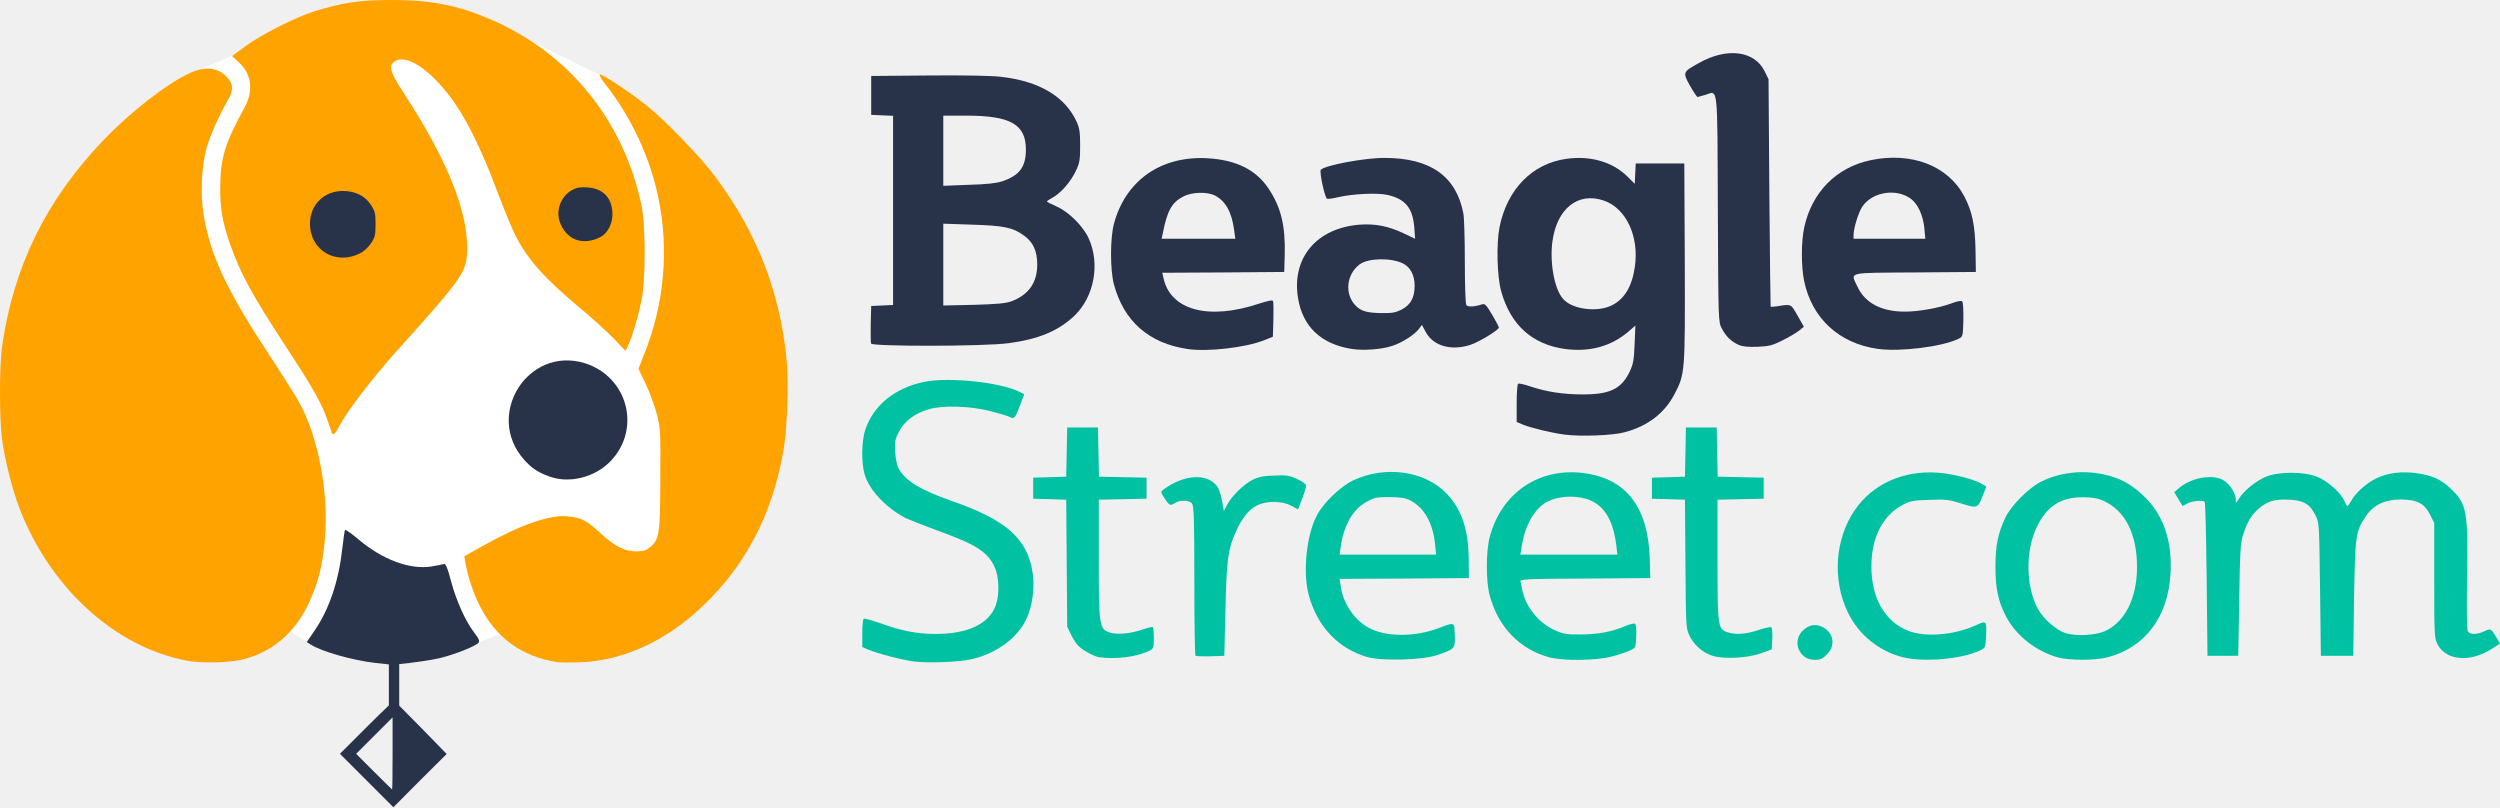
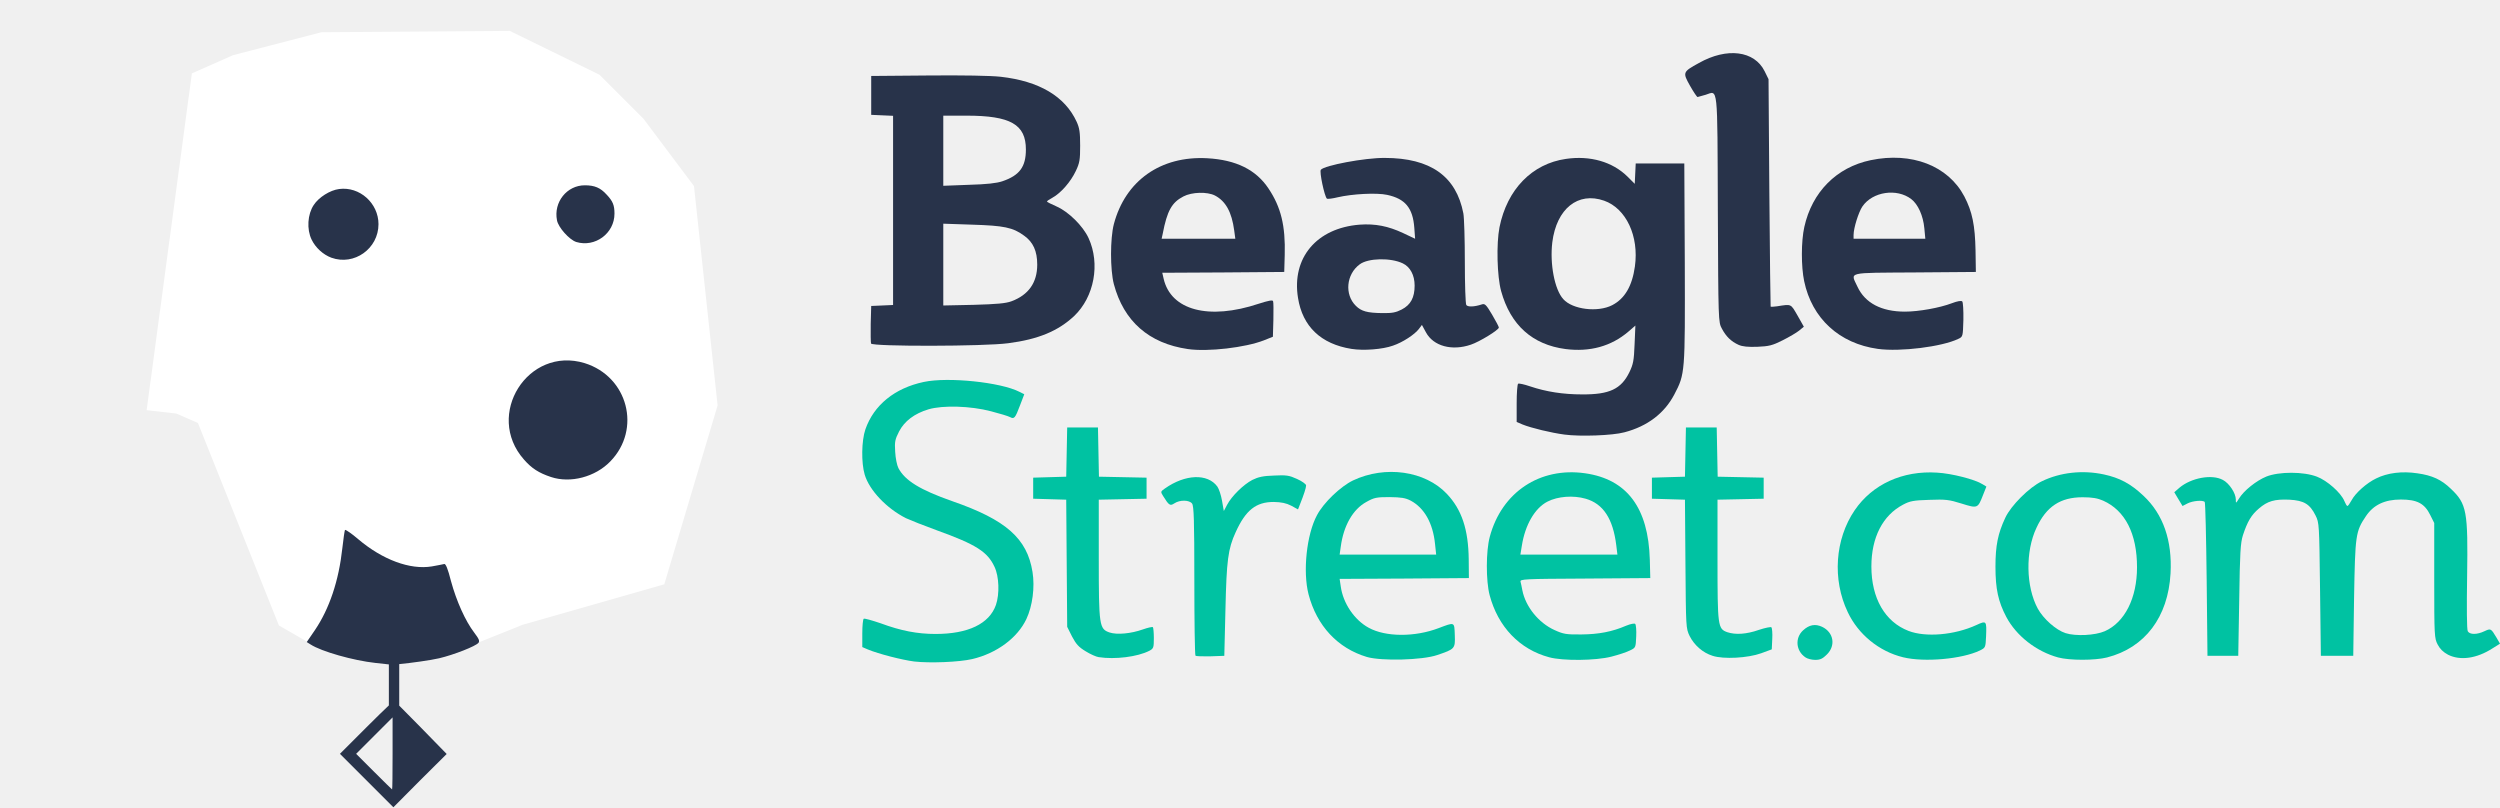
<svg xmlns="http://www.w3.org/2000/svg" version="1.0" width="1543.475" height="498.402" viewBox="0 0 15434.75 4984.023" preserveAspectRatio="xMidYMid meet" id="svg2">
  <defs id="defs2962" />
  <path style="fill:#ffffff;fill-opacity:1;fill-rule:evenodd;stroke:none;stroke-width:10px;stroke-linecap:butt;stroke-linejoin:miter;stroke-opacity:1" d="m 1222.083,2611.523 500,1250 216.667,125 958.333,-16.667 58.333,-4.167 270.833,-108.333 875,-250 329.167,-1104.167 -145.833,-1354.167 -312.5,-416.667 -270.833,-270.833 -554.167,-270.833 -1162.5,8.333 -545.833,141.667 -254.167,112.5 -279.167,2079.167 183.333,20.833" id="path7961" />
  <g id="g2906" style="fill:#00c2a2;stroke:none" transform="translate(-1886.25,-1895.977)">
    <path d="m 7530,5980 c -76,-10 -220,-47 -285,-74 l -35,-15 0,-85 c 0,-47 4,-87 9,-90 5,-3 51,10 104,28 127,47 228,66 339,66 202,0 332,-63 373,-179 23,-67 20,-176 -9,-236 -43,-92 -112,-137 -356,-225 -80,-29 -165,-63 -191,-75 -120,-61 -225,-172 -254,-268 -22,-73 -20,-210 4,-280 52,-150 181,-255 361,-293 151,-32 475,2 590,61 l 30,15 -26,68 c -30,80 -36,87 -62,73 -11,-6 -64,-22 -118,-36 -125,-33 -297,-38 -385,-12 -87,26 -149,73 -182,137 -25,49 -28,63 -24,125 2,39 11,84 20,101 40,77 135,135 332,204 332,115 463,230 496,438 15,93 0,209 -38,290 -55,116 -182,211 -334,247 -82,19 -262,26 -359,15 z" id="path2908" />
    <path d="m 10325,5952 c -180,-54 -309,-192 -360,-387 -36,-140 -12,-369 52,-488 41,-78 146,-178 223,-215 199,-94 445,-59 579,83 92,97 133,220 135,405 l 1,115 -399,3 -399,2 7,47 c 14,103 84,207 173,255 104,57 284,58 431,2 101,-38 97,-40 100,43 3,84 1,86 -108,123 -92,32 -346,38 -435,12 z m 421,-698 c -13,-128 -66,-222 -150,-267 -33,-17 -58,-21 -131,-22 -81,0 -95,3 -143,30 -83,45 -141,147 -158,276 l -7,49 298,0 298,0 -7,-66 z" id="path2910" />
    <path d="m 11451,5954 c -183,-49 -316,-188 -368,-384 -23,-88 -23,-271 1,-360 74,-276 310,-432 589,-392 258,37 390,213 399,533 l 3,114 -403,3 c -378,2 -403,3 -398,20 2,9 8,33 11,52 20,102 101,202 199,246 55,25 72,28 166,27 108,-1 190,-17 276,-54 27,-11 51,-16 56,-11 5,5 8,40 6,78 -3,68 -3,69 -39,86 -19,10 -71,27 -114,38 -96,25 -300,27 -384,4 z m 414,-691 c -20,-165 -81,-257 -189,-288 -76,-22 -172,-15 -236,18 -78,40 -138,144 -158,272 l -9,55 300,0 299,0 -7,-57 z" id="path2912" />
    <path d="m 13032,5954 c -58,-40 -65,-119 -14,-166 38,-35 75,-42 118,-22 71,34 85,115 30,170 -27,27 -42,34 -73,34 -21,0 -49,-7 -61,-16 z" id="path2914" />
    <path d="m 13636,5954 c -148,-36 -277,-141 -342,-279 -96,-201 -79,-450 43,-629 109,-160 296,-246 509,-232 90,5 235,42 281,72 l 23,14 -21,53 c -32,82 -33,83 -132,52 -77,-24 -98,-27 -199,-23 -98,3 -120,7 -163,30 -125,66 -195,202 -195,381 0,197 84,342 229,398 106,41 284,26 419,-36 63,-29 64,-27 60,71 -3,68 -4,69 -38,86 -110,53 -343,74 -474,42 z" id="path2916" />
    <path d="m 14593,5955 c -135,-37 -258,-133 -320,-250 -50,-95 -67,-173 -67,-310 0,-131 15,-205 61,-303 35,-75 148,-188 226,-225 114,-55 251,-70 382,-42 98,21 167,58 245,132 122,114 178,277 167,479 -15,270 -158,459 -392,519 -74,19 -232,19 -302,0 z m 288,-162 c 124,-55 199,-205 199,-395 0,-207 -73,-350 -209,-411 -34,-15 -67,-21 -127,-21 -137,0 -224,57 -285,189 -69,146 -65,363 8,498 35,64 113,133 172,152 63,20 182,14 242,-12 z" id="path2918" />
    <path d="m 8669,5953 c -15,-2 -51,-18 -80,-36 -43,-26 -59,-44 -84,-91 l -30,-60 -3,-392 -3,-393 -102,-3 -102,-3 0,-65 0,-65 102,-3 102,-3 3,-152 3,-152 95,0 95,0 3,152 3,152 147,3 147,3 0,65 0,65 -147,3 -148,3 0,364 c 0,416 3,434 67,456 46,15 132,7 205,-19 31,-11 59,-17 62,-14 3,3 6,34 6,68 0,59 -2,64 -28,78 -72,37 -212,55 -313,39 z" id="path2920" />
    <path d="m 12460,5945 c -61,-19 -113,-65 -142,-122 -23,-48 -23,-52 -26,-445 l -3,-397 -102,-3 -102,-3 0,-65 0,-65 102,-3 102,-3 3,-152 3,-152 95,0 95,0 3,152 3,152 142,3 142,3 0,65 0,65 -142,3 -143,3 0,370 c 0,412 2,427 60,448 51,17 118,13 195,-14 39,-13 74,-20 78,-16 4,5 7,37 5,72 l -3,64 -65,24 c -83,30 -233,38 -300,16 z" id="path2922" />
    <path d="m 17000,5938 c -30,-16 -50,-36 -64,-63 -20,-38 -21,-56 -21,-395 l 0,-355 -25,-50 c -35,-71 -81,-95 -181,-95 -100,0 -169,33 -216,103 -64,95 -66,116 -73,507 l -5,355 -100,0 -100,0 -5,-410 c -5,-404 -5,-411 -28,-457 -35,-70 -71,-92 -161,-97 -91,-4 -135,8 -189,55 -46,39 -70,79 -98,164 -15,47 -19,105 -23,400 l -6,345 -95,0 -95,0 -5,-472 c -3,-259 -8,-474 -12,-478 -12,-13 -75,-7 -106,9 l -31,16 -26,-43 -25,-42 32,-28 c 73,-61 200,-85 268,-48 39,20 80,82 80,121 0,25 0,25 19,-5 29,-49 108,-112 170,-137 78,-31 230,-31 312,1 63,24 148,99 169,150 7,17 15,31 19,31 4,0 15,-16 26,-36 24,-45 93,-106 151,-134 70,-35 161,-46 254,-32 93,13 149,39 208,96 98,93 106,138 100,541 -3,191 -2,329 4,338 12,22 57,22 103,0 39,-18 40,-18 74,39 l 22,38 -48,30 c -97,62 -198,76 -273,38 z" id="path2924" />
    <path d="m 9267,5944 c -4,-4 -7,-213 -7,-464 0,-373 -3,-460 -14,-475 -17,-23 -76,-24 -110,-1 -26,17 -33,12 -69,-46 -16,-26 -16,-27 11,-46 126,-89 264,-94 324,-12 10,14 23,53 29,88 l 11,63 20,-38 c 28,-54 102,-126 156,-154 36,-18 67,-25 134,-27 76,-4 94,-1 142,21 31,14 56,32 56,40 0,14 -13,55 -39,120 l -11,28 -42,-23 c -31,-16 -61,-22 -108,-23 -109,0 -173,50 -235,187 -47,103 -56,172 -63,478 l -7,285 -85,3 c -47,1 -89,0 -93,-4 z" id="path2926" />
  </g>
  <g id="g2928" style="fill:#28334a;stroke:none" transform="translate(-1886.25,-1895.977)">
    <path d="M 213.07 327.16 C 213.026 327.163 212.993 327.178 212.975 327.203 C 212.775 327.603 211.975 332.603 211.375 338.303 C 209.175 358.603 203.375 375.802 194.375 389.102 L 189.375 396.402 L 191.775 397.902 C 198.375 402.202 218.075 407.803 231.875 409.303 C 235.645 409.731 238.764 410.047 240.08 410.203 L 240.08 435.512 C 236.986 438.418 232.098 443.18 226.375 448.902 L 209.875 465.402 L 226.375 481.902 L 242.875 498.402 L 259.275 481.902 L 275.775 465.502 L 259.875 449.203 C 254.274 443.475 249.472 438.633 246.475 435.645 L 246.475 410.012 C 253.76 409.329 265.805 407.653 271.176 406.402 C 280.376 404.202 293.575 399.002 295.375 396.902 C 296.275 395.802 295.775 394.503 292.875 390.703 C 287.275 383.403 281.775 371.002 278.475 358.902 C 276.475 351.002 275.175 348.003 274.275 348.203 C 273.475 348.403 270.074 349.103 266.574 349.703 C 253.174 351.903 236.176 345.602 221.176 332.902 C 217.238 329.527 213.739 327.118 213.07 327.16 z M 242.375 442.902 L 242.375 465.203 C 242.375 477.403 242.274 487.402 242.074 487.402 C 241.974 487.402 236.875 482.402 230.875 476.402 L 219.875 465.402 L 231.176 454.102 L 242.375 442.902 z " transform="matrix(10,0,0,10,1886.25,1895.977)" id="path2930" />
    <path d="m 5288,4841 c -75,-25 -119,-53 -167,-108 -244,-276 25,-702 375,-595 267,83 352,408 158,607 -93,96 -246,136 -366,96 z" id="path2934" />
    <path d="m 11545,4579 c -83,-11 -206,-41 -258,-62 l -37,-16 0,-115 c 0,-63 4,-117 9,-121 6,-3 38,4 73,16 101,34 205,50 323,50 168,1 240,-33 291,-137 24,-50 28,-72 32,-172 l 5,-116 -44,38 c -106,90 -236,126 -387,107 -205,-27 -340,-148 -398,-358 -25,-91 -30,-292 -10,-394 47,-234 201,-392 410,-422 150,-22 287,18 379,108 l 46,46 3,-63 3,-63 150,0 150,0 3,613 c 2,684 2,686 -65,814 -61,116 -166,196 -308,233 -73,20 -274,27 -370,14 z m 295,-799 c 77,-40 123,-117 140,-239 26,-187 -54,-358 -190,-406 -162,-57 -294,50 -320,257 -16,133 14,292 68,351 57,64 213,83 302,37 z" id="path2936" />
    <path d="m 9220,4051 c -241,-35 -396,-172 -457,-401 -23,-89 -23,-281 0,-370 71,-269 290,-423 577,-407 178,10 301,71 378,187 77,115 105,230 100,410 l -3,105 -376,3 -377,2 8,35 c 44,197 279,259 588,156 59,-19 85,-24 88,-16 3,6 3,58 2,116 l -3,104 -55,22 c -115,45 -346,72 -470,54 z m 286,-733 c -15,-112 -52,-180 -119,-215 -47,-24 -142,-22 -195,6 -71,37 -100,88 -127,229 l -7,32 227,0 228,0 -7,-52 z" id="path2938" />
    <path d="m 10230,4050 c -188,-30 -302,-138 -330,-315 -40,-247 115,-431 380,-452 97,-7 177,9 269,52 l 74,35 -5,-68 c -9,-122 -56,-179 -168,-203 -64,-14 -215,-6 -305,15 -33,8 -63,12 -67,8 -15,-16 -47,-166 -37,-178 23,-27 271,-74 394,-73 283,0 442,113 486,343 5,27 9,162 9,300 0,138 4,257 9,265 9,13 49,12 97,-4 18,-6 27,4 62,63 23,39 42,75 42,80 0,15 -119,88 -173,106 -117,40 -231,9 -277,-76 l -25,-46 -18,24 c -26,35 -101,84 -161,104 -64,23 -181,32 -256,20 z m 310,-243 c 56,-29 80,-74 80,-148 0,-64 -27,-115 -73,-137 -75,-36 -214,-33 -266,6 -83,61 -95,186 -24,256 34,34 71,44 164,45 61,1 84,-4 119,-22 z" id="path2940" />
    <path d="m 13480,4050 c -238,-33 -407,-188 -455,-418 -19,-90 -19,-246 1,-335 48,-216 199,-368 409,-412 253,-53 479,34 579,224 49,94 66,178 69,334 l 2,132 -377,3 c -428,3 -397,-5 -354,88 47,101 148,154 293,154 84,0 214,-23 290,-52 34,-13 58,-17 64,-11 5,5 8,57 7,114 -3,102 -3,104 -31,117 -101,49 -359,81 -497,62 z m 287,-744 c -7,-78 -39,-149 -81,-181 -89,-68 -238,-46 -301,45 -24,35 -55,134 -55,177 l 0,23 221,0 222,0 -6,-64 z" id="path2942" />
    <path d="m 12620,4025 c -46,-21 -77,-51 -103,-100 -22,-40 -22,-45 -25,-737 -3,-782 2,-732 -75,-707 -23,7 -46,13 -50,14 -4,0 -25,-31 -47,-70 -46,-82 -45,-85 55,-140 174,-98 343,-76 406,51 l 24,49 5,700 c 3,385 7,702 8,704 1,2 19,1 40,-2 90,-14 83,-17 126,57 l 39,69 -29,24 c -16,13 -62,40 -102,60 -63,32 -85,37 -155,40 -59,2 -92,-1 -117,-12 z" id="path2944" />
    <path d="m 7264,4017 c -2,-7 -3,-62 -2,-123 l 3,-109 68,-3 67,-3 0,-584 0,-584 -67,-3 -68,-3 0,-120 0,-120 350,-3 c 214,-2 389,1 450,8 238,27 396,121 468,277 18,39 22,66 22,148 0,87 -3,107 -27,157 -31,66 -92,136 -143,164 -19,10 -35,21 -35,24 0,3 26,16 58,30 74,32 164,120 199,196 73,159 35,363 -89,481 -99,93 -222,144 -407,168 -147,20 -839,21 -847,2 z m 867,-261 c 105,-39 159,-115 159,-226 0,-84 -25,-139 -81,-179 -69,-51 -125,-62 -321,-68 l -178,-6 0,253 0,252 188,-4 c 143,-4 198,-9 233,-22 z m -56,-741 c 106,-36 145,-89 145,-196 0,-155 -95,-209 -367,-209 l -143,0 0,216 0,217 158,-6 c 110,-3 172,-10 207,-22 z" id="path2946" />
    <path d="m 3932,3487 c -51,-19 -98,-62 -122,-112 -31,-64 -25,-156 13,-213 31,-48 101,-92 157,-99 126,-17 243,87 243,217 0,151 -150,258 -291,207 z" id="path2948" />
    <path d="m 5444,3390 c -43,-14 -111,-90 -119,-134 -22,-112 61,-216 172,-216 60,0 96,15 134,57 39,41 49,66 49,118 0,122 -120,210 -236,175 z" id="path2950" />
  </g>
-   <g id="g2952" style="opacity:1;fill:#ffa300;stroke:none" transform="translate(-1886.25,-1895.977)">
-     <path d="m 3040,5975 c -445,-84 -847,-452 -1035,-945 -42,-109 -89,-296 -106,-420 -17,-121 -17,-458 0,-575 71,-495 273,-906 628,-1276 165,-171 384,-343 525,-409 103,-49 184,-39 242,30 33,40 33,73 1,130 -59,104 -115,230 -135,305 -30,112 -37,292 -16,411 44,256 141,461 416,879 76,116 157,244 179,286 115,213 178,558 153,835 -15,170 -43,276 -104,403 -84,175 -217,288 -393,336 -84,23 -262,28 -355,10 z" id="path2954" />
-     <path d="m 5325,5984 c -221,-36 -379,-152 -478,-350 -37,-72 -71,-175 -86,-256 l -8,-48 109,-61 c 237,-133 419,-197 530,-185 83,8 116,25 198,101 93,85 152,115 224,115 44,0 60,-5 85,-25 58,-49 63,-80 64,-421 2,-291 1,-314 -21,-399 -12,-49 -43,-133 -68,-186 l -46,-96 35,-89 c 125,-312 155,-647 87,-971 -51,-245 -166,-492 -321,-690 -27,-34 -45,-64 -40,-67 11,-7 195,115 296,197 113,91 328,315 412,427 258,344 400,704 444,1119 16,156 7,444 -20,591 -68,381 -230,693 -490,942 -229,221 -498,344 -766,353 -60,2 -123,1 -140,-1 z" id="path2956" />
-     <path d="m 3937,4573 c -2,-5 -14,-38 -26,-74 -34,-104 -91,-206 -250,-448 -218,-333 -292,-469 -354,-647 -49,-140 -62,-221 -61,-359 2,-175 30,-267 149,-483 58,-106 46,-208 -36,-283 l -40,-37 83,-61 c 98,-72 309,-179 425,-215 175,-54 275,-69 468,-70 245,-1 413,31 614,117 487,208 823,619 937,1147 27,121 27,467 1,590 -22,105 -52,207 -78,267 l -20,46 -77,-80 c -42,-44 -133,-126 -202,-183 -224,-187 -327,-302 -404,-455 -19,-39 -67,-155 -107,-260 -90,-240 -172,-412 -253,-534 -138,-207 -304,-327 -381,-277 -43,28 -33,62 58,203 257,394 387,712 387,942 0,157 -9,171 -445,656 -136,152 -290,353 -335,436 -31,59 -45,75 -53,62 z m 172,-1113 c 23,-11 53,-39 68,-62 24,-36 28,-51 28,-118 0,-67 -4,-82 -28,-118 -37,-57 -95,-86 -173,-87 -118,0 -204,85 -204,203 0,164 161,258 309,182 z m 1481,-99 c 51,-25 82,-90 77,-159 -7,-90 -62,-143 -154,-149 -44,-3 -67,1 -93,15 -75,41 -107,135 -72,213 44,99 140,131 242,80 z" id="path2958" />
-   </g>
</svg>
